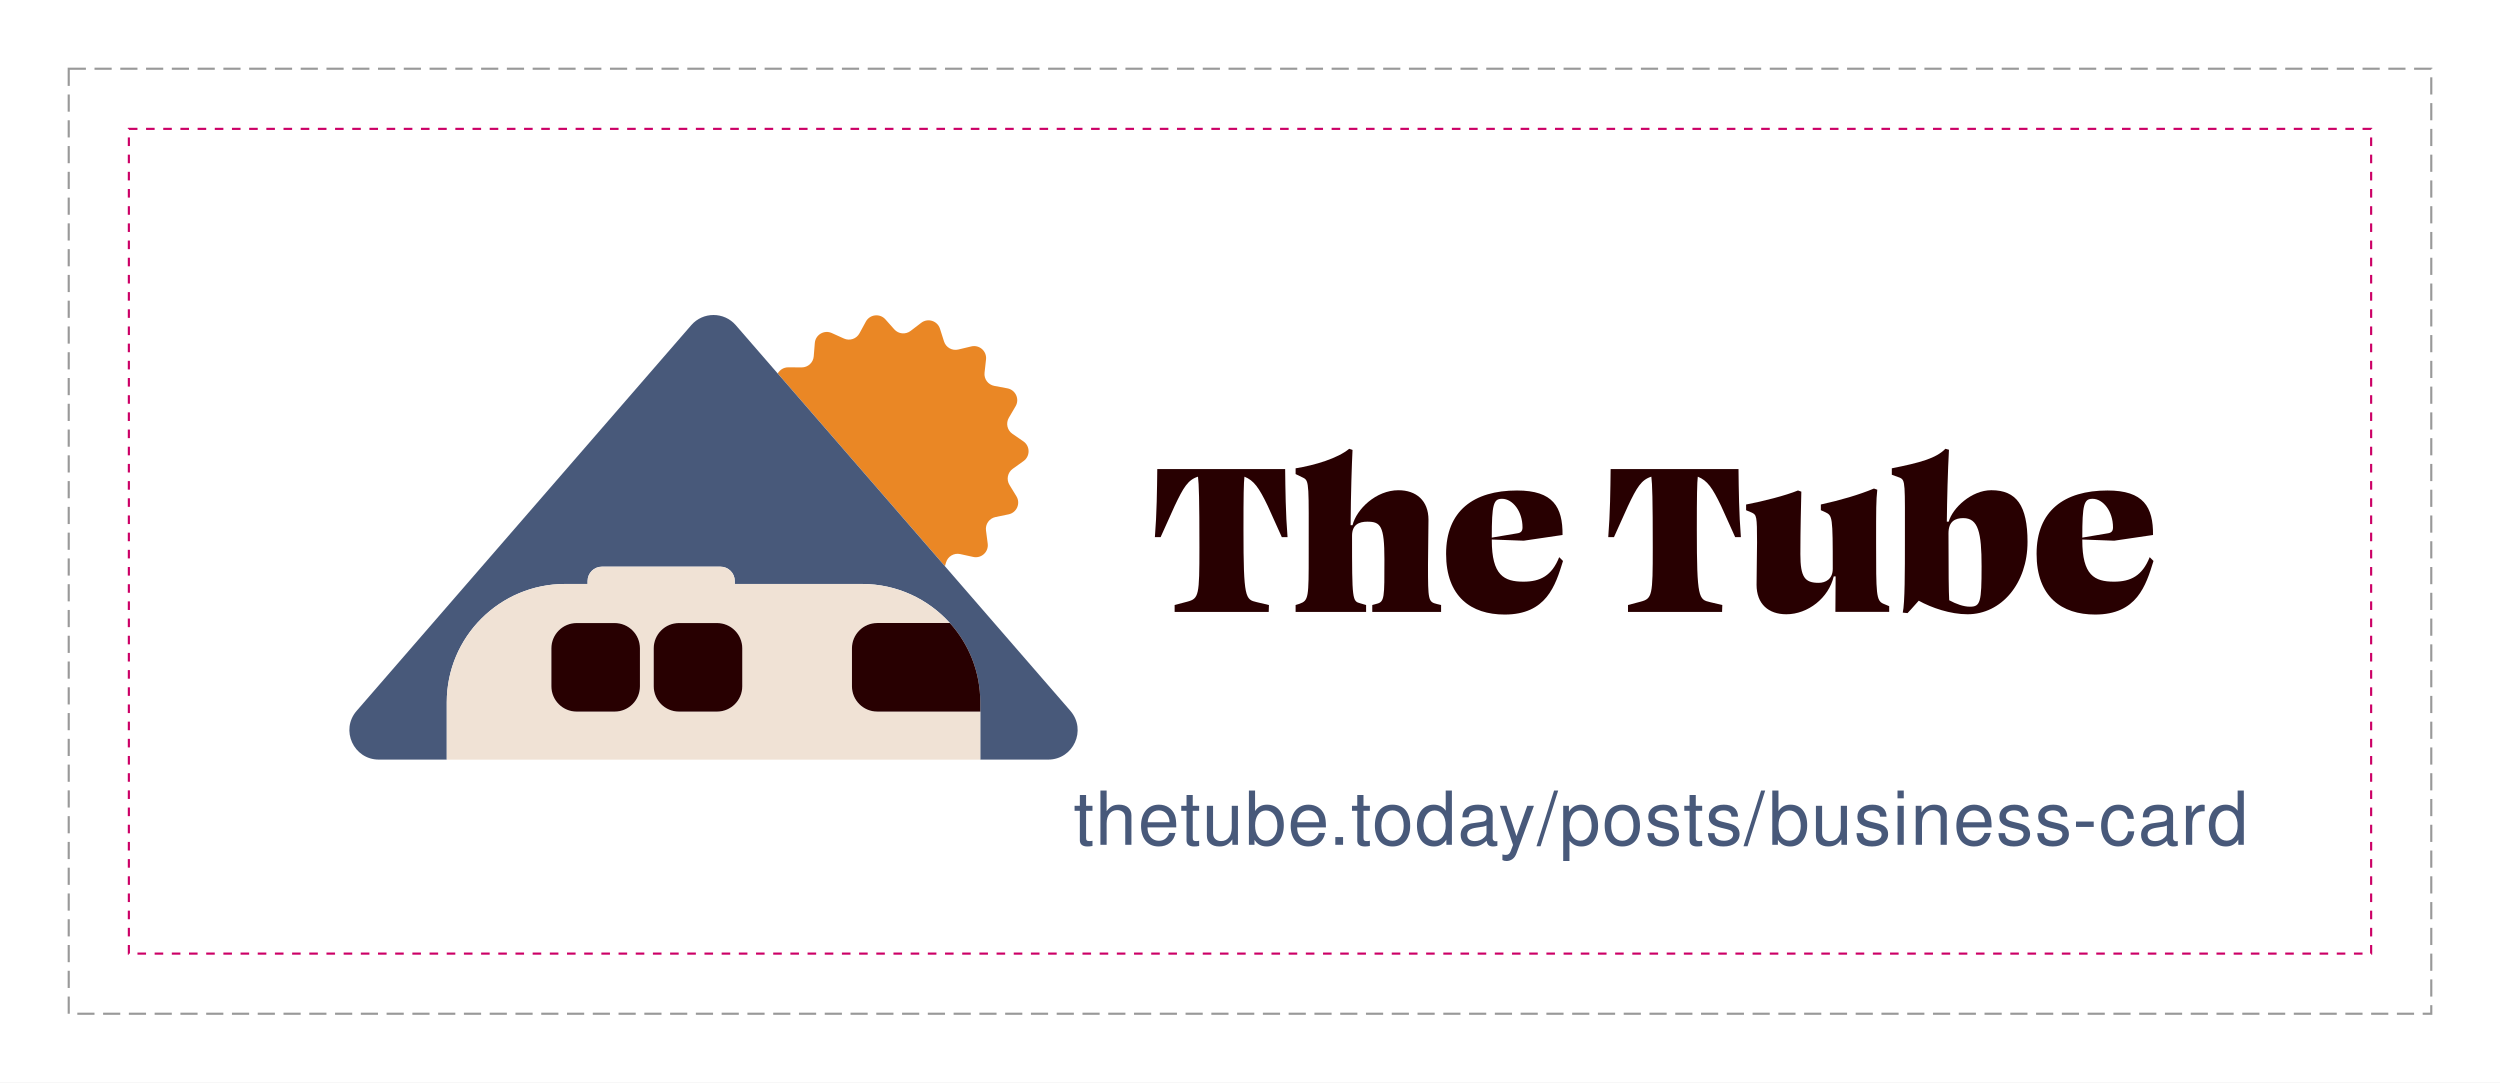
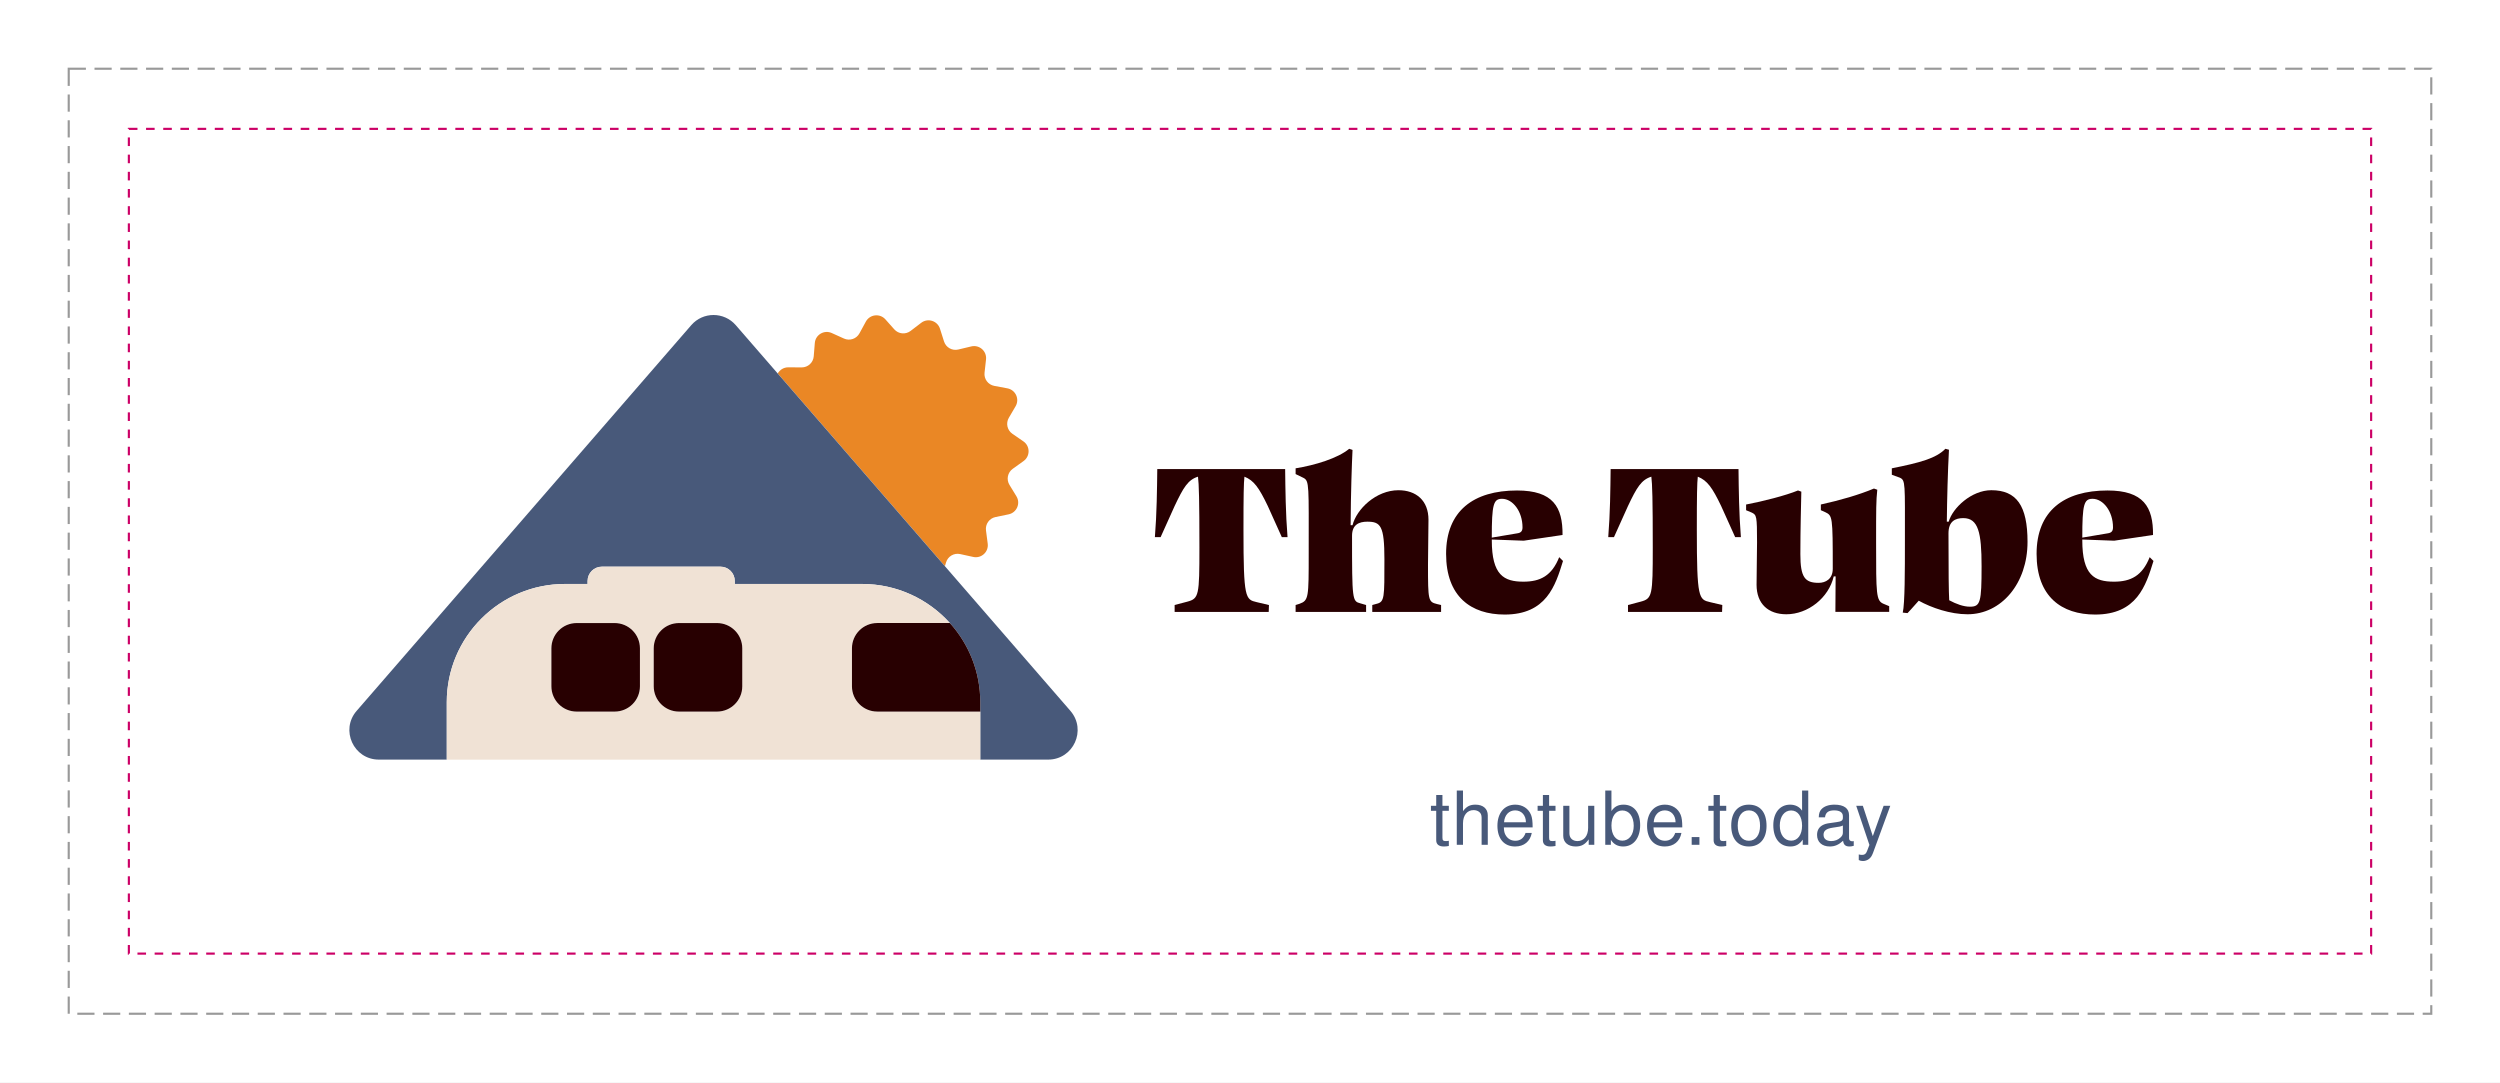
<svg xmlns="http://www.w3.org/2000/svg" viewBox="0 0 873 378" width="873" height="378">
  <defs>
    <style>
      .url-text { fill: #48597a; font-family: 'Poppins', system-ui, Helvetica, Arial, sans-serif; font-size: 26px; letter-spacing: 0.5px; }
      .trim-line { fill: none; stroke: #999999; stroke-width: 0.75; stroke-dasharray: 6 3; }
      .safe-line { fill: none; stroke: #cc0066; stroke-width: 0.75; stroke-dasharray: 3 3; }
    </style>
  </defs>
  <rect width="873" height="378" fill="#ffffff" />
  <g transform="translate(122, 110) scale(0.7)">
    <path fill="#ea8725" d="m297.09,125.31l.57-1.9c.9-3.01,3.96-4.82,7.03-4.15l6.52,1.43c4.06.89,7.77-2.51,7.23-6.63l-.86-6.62c-.4-3.11,1.66-6.01,4.74-6.65l6.54-1.35c4.07-.84,6.07-5.46,3.91-9l-3.48-5.7c-1.64-2.68-.93-6.17,1.62-8l5.42-3.89c3.37-2.42,3.33-7.46-.09-9.81l-5.49-3.79c-2.59-1.78-3.36-5.26-1.77-7.97l3.37-5.76c2.1-3.58,0-8.16-4.07-8.93l-6.56-1.23c-3.09-.58-5.21-3.44-4.86-6.56l.74-6.63c.46-4.13-3.31-7.46-7.35-6.5l-6.49,1.55c-3.06.73-6.16-1.02-7.11-4.02l-2.02-6.36c-1.26-3.96-6.06-5.47-9.36-2.95l-5.3,4.05c-2.5,1.91-6.04,1.57-8.13-.78l-4.44-4.99c-2.76-3.1-7.76-2.53-9.75,1.12l-3.19,5.86c-1.5,2.76-4.88,3.89-7.74,2.59l-6.08-2.75c-3.78-1.71-8.12.84-8.45,4.98l-.54,6.65c-.25,3.13-2.88,5.54-6.02,5.52l-6.67-.04c-2.32-.01-4.25,1.26-5.27,3.07l67.55,77.85,15.86,18.28Z" />
    <path fill="#48597a" d="m359.7,197.48l-62.61-72.17-15.86-18.28L213.68,29.18l-20.93-24.12c-5.86-6.75-16.33-6.75-22.19,0l-88.47,101.97L3.62,197.48c-8.25,9.51-1.5,24.31,11.09,24.31h33.87v-28.63c0-32.59,26.42-59,59-59h11.25v-1.48c0-3.94,3.2-7.14,7.14-7.14h59.15c3.94,0,7.14,3.2,7.14,7.14v1.48h63.47c17.39,0,33.03,7.53,43.83,19.5,9.43,10.46,15.17,24.31,15.17,39.5v28.63h33.87c12.59,0,19.34-14.8,11.09-24.31Z" />
    <path fill="#f0e2d5" d="m263.33,197.84c-6.97,0-12.61-5.65-12.61-12.61v-18.94c0-6.97,5.65-12.61,12.61-12.61h36.23c-10.8-11.98-26.43-19.5-43.83-19.5h-63.47v-1.48c0-3.94-3.2-7.14-7.14-7.14h-59.15c-3.94,0-7.14,3.2-7.14,7.14v1.48h-11.25c-32.59,0-59,26.42-59,59v28.63h266.15v-23.95h-51.4Zm-118.38-12.61c0,6.97-5.65,12.61-12.61,12.61h-18.94c-6.97,0-12.61-5.65-12.61-12.61v-18.94c0-6.97,5.65-12.61,12.61-12.61h18.94c6.97,0,12.61,5.65,12.61,12.61v18.94Zm51.05,0c0,6.97-5.65,12.61-12.61,12.61h-18.94c-6.97,0-12.61-5.65-12.61-12.61v-18.94c0-6.97,5.65-12.61,12.61-12.61h18.94c6.97,0,12.61,5.65,12.61,12.61v18.94Z" />
    <rect fill="#280001" x="100.78" y="153.67" width="44.17" height="44.17" rx="12.61" ry="12.61" />
    <rect fill="#280001" x="151.83" y="153.67" width="44.17" height="44.17" rx="12.61" ry="12.61" />
    <path fill="#280001" d="m250.72,166.28v18.94c0,6.97,5.65,12.61,12.61,12.61h51.4v-4.67c0-15.19-5.74-29.04-15.17-39.5h-36.23c-6.97,0-12.61,5.65-12.61,12.61Z" />
    <path fill="#280001" d="m458.61,148.11h-46.92v-3.44l6.3-1.66c5.82-1.54,6.06-3.09,6.06-26.96s-.24-31.83-.71-35.4c-4.99,1.54-7.25,5.34-11.64,14.61l-7.01,15.56h-2.85c.95-11.76,1.07-23.88,1.19-33.97h63.79c.12,10.1.24,22.21,1.19,33.97h-2.85l-7.01-15.56c-4.4-9.15-6.89-12.71-11.64-14.61-.36,3.21-.48,9.03-.48,26.61,0,34.21.95,34.68,6.65,35.99l6.06,1.43-.12,3.44Z" />
    <path fill="#280001" d="m472.04,79.33v-2.85c9.62-1.54,21.02-4.99,26.73-9.74l1.66.59c-.36,7.48-.83,20.79-.95,37.54h.95c2.02-8.08,11.76-17.46,22.92-17.46,8.79,0,14.97,5.11,14.97,14.73,0,7.13-.24,15.32-.24,22.45,0,17.82.12,18.53,4.51,19.6l2.02.48v3.44h-34.33v-3.44l2.14-.59c4.04-.95,3.92-3.09,3.92-22.21,0-16.75-1.9-18.77-8.55-18.77-4.04,0-7.6,1.43-7.6,7.01,0,32.19.12,32.67,4.16,33.73l2.85.83v3.44h-35.16v-3.44l1.9-.59c4.63-1.66,4.63-3.09,4.63-25.18,0-33.85.36-36.11-2.61-37.65l-3.92-1.9Z" />
    <path fill="#280001" d="m605.19,109.74l-19.36,2.85-15.92-.59v.36c0,17.46,6.06,20.67,15.8,20.67,8.43,0,14.14-2.97,17.82-12.23l1.9,1.9c-3.8,12.35-8.31,26.73-29.1,26.73-16.75,0-29.22-8.91-29.22-30.29s13.66-31.6,35.4-31.6c17.94,0,22.81,8.2,22.69,22.21Zm-35.28,1.31l12.71-2.14c1.78-.24,2.61-1.07,2.61-2.97,0-7.96-4.87-14.25-10.22-14.25-4.28,0-5.11,2.73-5.11,19.36Z" />
    <path fill="#280001" d="m684.77,148.11h-46.92v-3.44l6.3-1.66c5.82-1.54,6.06-3.09,6.06-26.96s-.24-31.83-.71-35.4c-4.99,1.54-7.25,5.34-11.64,14.61l-7.01,15.56h-2.85c.95-11.76,1.07-23.88,1.19-33.97h63.79c.12,10.1.24,22.21,1.19,33.97h-2.85l-7.01-15.56c-4.4-9.15-6.89-12.71-11.64-14.61-.36,3.21-.48,9.03-.48,26.61,0,34.21.95,34.68,6.65,35.99l6.06,1.43-.12,3.44Z" />
    <path fill="#280001" d="m699.62,98.58l-2.85-1.19v-2.85c8.2-1.54,19.84-4.51,25.89-7.01l1.66.59c-.12,6.41-.48,18.65-.48,31.24,0,11.52,2.26,14.25,9.15,14.25,3.44,0,7.01-1.9,7.01-7.01,0-26.25-.12-26.49-3.8-28.27l-2.14-.95v-2.85c9.74-2.14,19.12-4.87,26.49-7.96l1.66.59c-.59,5.7-.59,9.15-.59,26.49,0,25.66,0,28.86,3.68,30.41l2.85,1.19v2.85h-26.84c0-5.94.12-11.76.12-17.7h-.95c-2.49,10.69-12.83,18.89-23.64,18.89-8.91,0-14.85-5.11-14.85-14.73,0-7.13.24-15.2.24-21.14,0-13.18-.24-13.66-2.61-14.85Z" />
    <path fill="#280001" d="m782.88,142.53c-2.97,3.44-5.58,6.18-5.58,6.18l-2.38-.24c1.07-4.63,1.07-21.26,1.07-35.28,0-29.46.36-30.76-2.61-32.07l-3.92-1.43v-3.21c14.25-2.85,22.09-4.99,26.73-9.74l1.78.47c-.59,10.57-.95,24.71-1.07,35.87h.95c1.9-6.77,11.28-15.68,21.26-15.68,12.59,0,18.05,7.72,18.05,25.78,0,20.79-13.07,36.11-29.93,36.11-8.55,0-17.94-3.21-24.35-6.77Zm31.36-17.22c0-16.87-1.66-23.99-9.15-23.99-3.92,0-7.36,1.54-7.36,7.6,0,20.07.12,28.98.36,33.38,3.56,1.9,7.13,3.21,10.33,3.21,5.23,0,5.82-2.14,5.82-20.19Z" />
    <path fill="#280001" d="m899.76,109.74l-19.36,2.85-15.92-.59v.36c0,17.46,6.06,20.67,15.8,20.67,8.43,0,14.14-2.97,17.82-12.23l1.9,1.9c-3.8,12.35-8.31,26.73-29.1,26.73-16.75,0-29.22-8.91-29.22-30.29s13.66-31.6,35.4-31.6c17.94,0,22.81,8.2,22.69,22.21Zm-35.28,1.31l12.71-2.14c1.78-.24,2.61-1.07,2.61-2.97,0-7.96-4.87-14.25-10.21-14.25-4.28,0-5.11,2.73-5.11,19.36Z" />
  </g>
-   <text class="url-text" x="580" y="295" text-anchor="middle">thetube.today/posts/business-card</text>
+   <text class="url-text" x="580" y="295" text-anchor="middle">thetube.today</text>
  <rect class="trim-line" x="24" y="24" width="825" height="330" />
  <rect class="safe-line" x="45" y="45" width="783" height="288" />
</svg>
